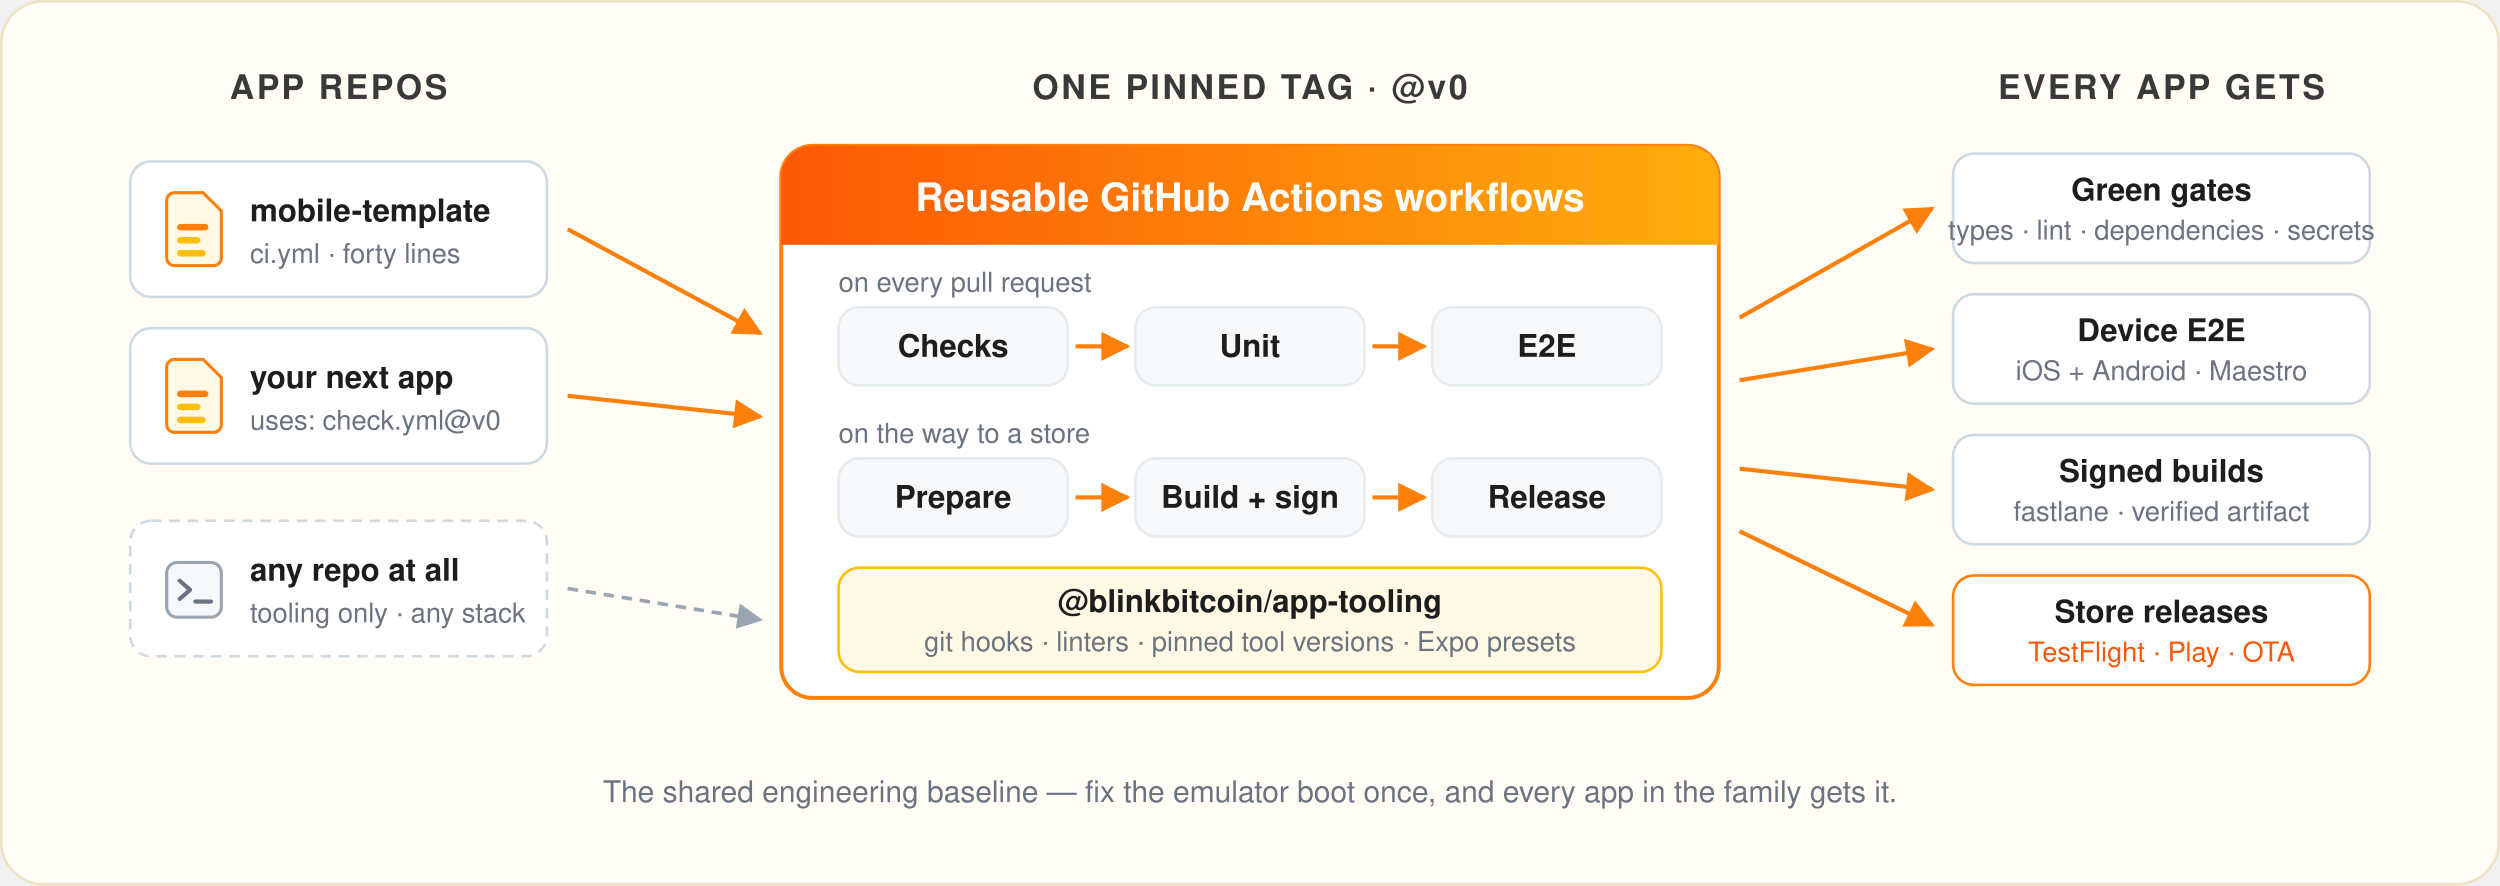
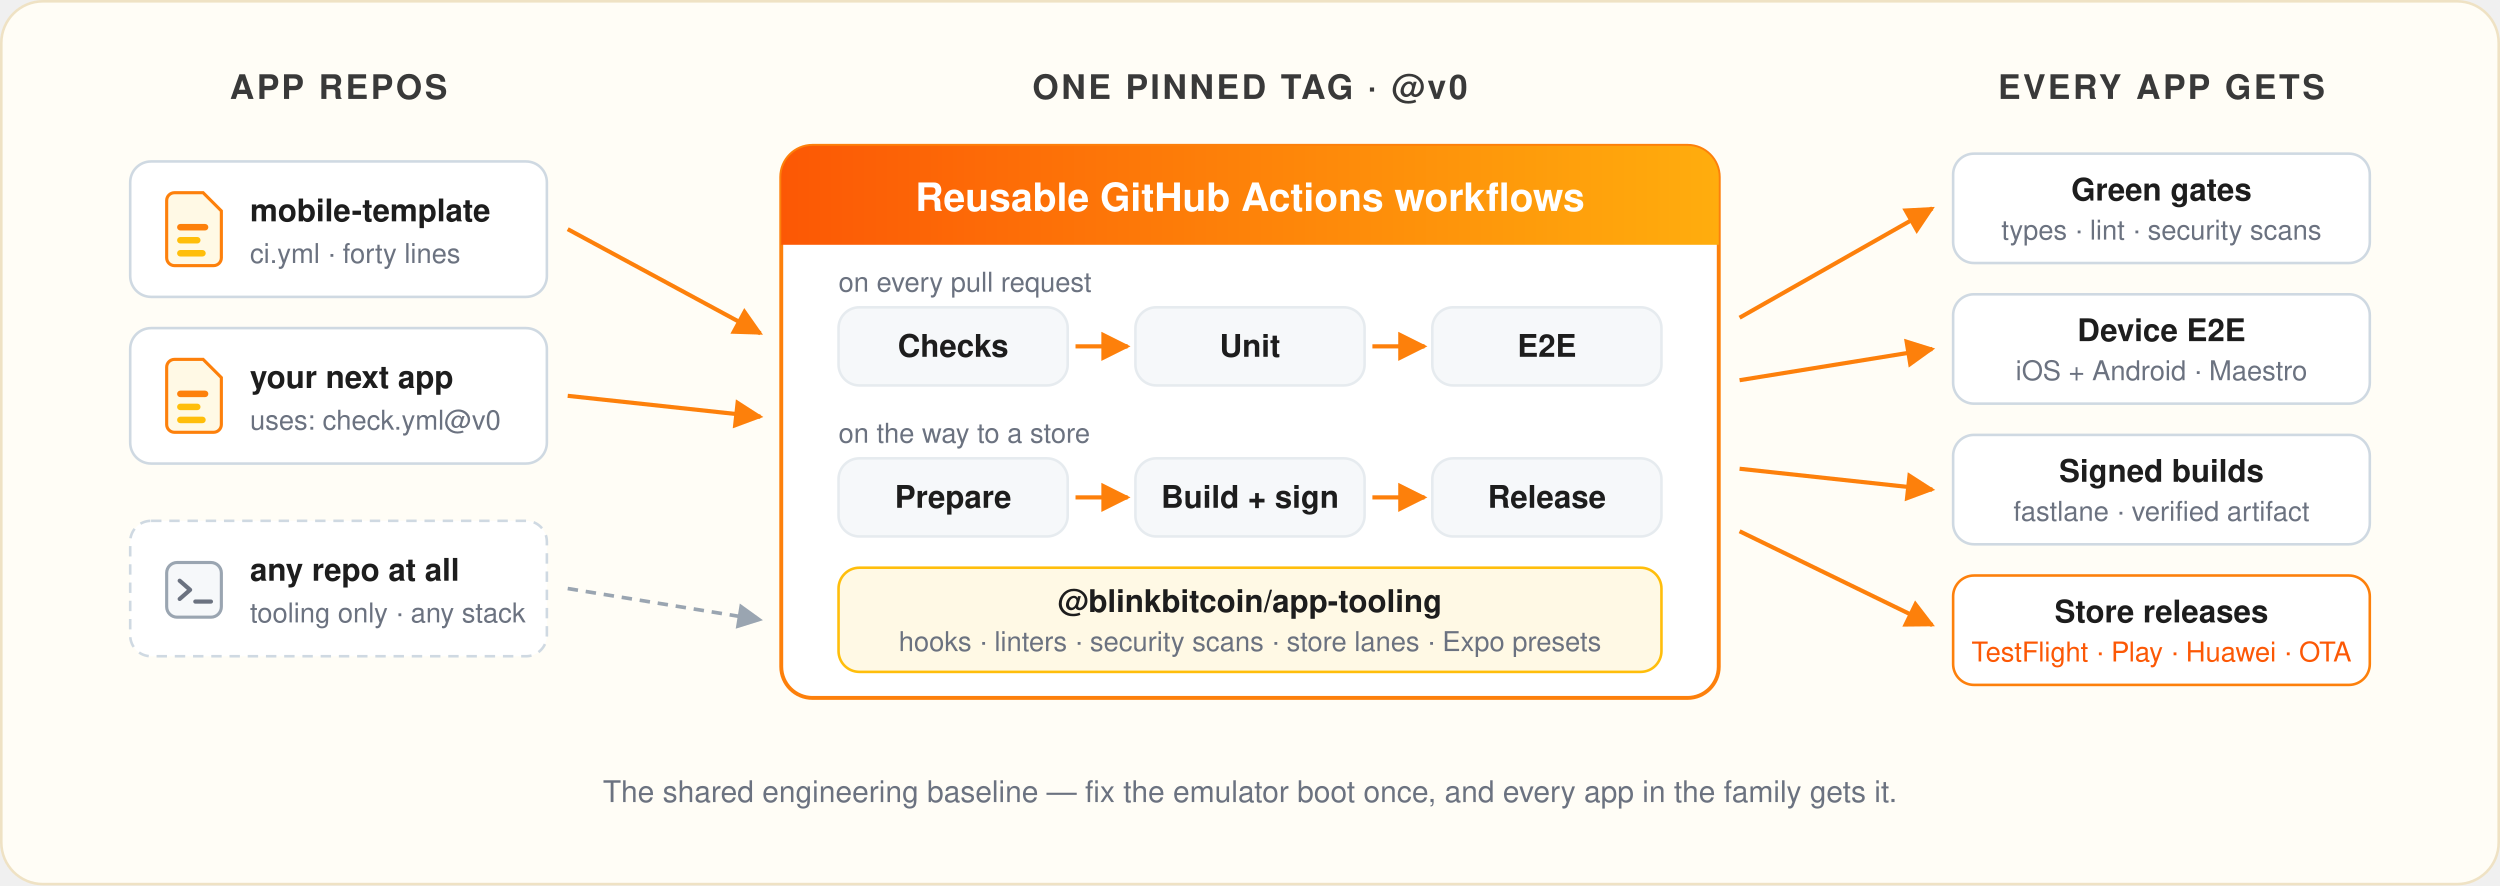
- <svg xmlns="http://www.w3.org/2000/svg" width="960" height="340" viewBox="0 0 960 340" font-family="-apple-system, BlinkMacSystemFont, 'Segoe UI', Helvetica, Arial, sans-serif" role="img" aria-label="shared-workflows: app repos carry a short ci.yml that calls the reusable GitHub Actions workflows here at the pinned tag v0 — Checks, Unit and E2E on every pull request; Prepare, Build and sign, and Release on the way to a store — while any repo can install the app-tooling npm package for hooks, linters and pinned tools, and an Expo app extends its presets. Every app gets green checks, device E2E, signed builds and store releases.">
+ <svg xmlns="http://www.w3.org/2000/svg" width="960" height="340" viewBox="0 0 960 340" font-family="-apple-system, BlinkMacSystemFont, 'Segoe UI', Helvetica, Arial, sans-serif" role="img" aria-label="shared-workflows: app repos carry a short ci.yml that calls the reusable GitHub Actions workflows here at the pinned tag v0 — Checks, Unit and E2E on every pull request; Prepare, Build and sign, and Release on the way to a store — while any repo can install the app-tooling npm package for hooks, linters, pinned tools, the security scanners and the store lanes, and an Expo app extends its presets. Every app gets green checks with security scanning, device E2E, signed builds and store releases to the App Store, Google Play and Huawei AppGallery, plus OTA updates.">
  <defs>
    <marker id="arrowOrange" viewBox="0 0 10 10" refX="9" refY="5" markerWidth="7" markerHeight="7" orient="auto-start-reverse">
      <path d="M0 0 L10 5 L0 10 z" fill="#fd800b" />
    </marker>
    <marker id="arrowGrey" viewBox="0 0 10 10" refX="9" refY="5" markerWidth="7" markerHeight="7" orient="auto-start-reverse">
      <path d="M0 0 L10 5 L0 10 z" fill="#9aa5b1" />
    </marker>
    <linearGradient id="blinkRamp" x1="0" y1="0" x2="1" y2="0">
      <stop offset="0" stop-color="#fc5805" />
      <stop offset="1" stop-color="#ffad0d" />
    </linearGradient>
  </defs>
  <rect x="0.5" y="0.5" width="959" height="339" rx="16" fill="#fffdf6" stroke="#efe2c4" />
  <text x="130" y="38" text-anchor="middle" font-size="13" font-weight="700" fill="#393939" letter-spacing="1">APP REPOS</text>
  <text x="480" y="38" text-anchor="middle" font-size="13" font-weight="700" fill="#393939" letter-spacing="1">ONE PINNED TAG · @v0</text>
  <text x="830" y="38" text-anchor="middle" font-size="13" font-weight="700" fill="#393939" letter-spacing="1">EVERY APP GETS</text>
  <g>
    <rect x="50" y="62" width="160" height="52" rx="8" fill="#ffffff" stroke="#cfd9e2" />
    <g transform="translate(64 74)">
      <path d="M0 3 a3 3 0 0 1 3 -3 h11 l7 7 v18 a3 3 0 0 1 -3 3 h-15 a3 3 0 0 1 -3 -3 z" fill="#fff9e5" stroke="#fd800b" stroke-width="1.2" />
      <rect x="4" y="12" width="12" height="2.5" rx="1.25" fill="#fd800b" />
      <rect x="4" y="17" width="9" height="2.5" rx="1.25" fill="#ffbe0b" />
      <rect x="4" y="22" width="11" height="2.5" rx="1.25" fill="#ffbe0b" />
    </g>
    <text x="96" y="85" font-size="12" font-weight="600" fill="#1d1d1d">mobile-template</text>
    <text x="96" y="101" font-size="10.5" fill="#6b7280">ci.yml · forty lines</text>
    <rect x="50" y="126" width="160" height="52" rx="8" fill="#ffffff" stroke="#cfd9e2" />
    <g transform="translate(64 138)">
      <path d="M0 3 a3 3 0 0 1 3 -3 h11 l7 7 v18 a3 3 0 0 1 -3 3 h-15 a3 3 0 0 1 -3 -3 z" fill="#fff9e5" stroke="#fd800b" stroke-width="1.2" />
      <rect x="4" y="12" width="12" height="2.5" rx="1.25" fill="#fd800b" />
      <rect x="4" y="17" width="9" height="2.5" rx="1.25" fill="#ffbe0b" />
      <rect x="4" y="22" width="11" height="2.5" rx="1.25" fill="#ffbe0b" />
    </g>
    <text x="96" y="149" font-size="12" font-weight="600" fill="#1d1d1d">your next app</text>
    <text x="96" y="165" font-size="10.5" fill="#6b7280">uses: check.yml@v0</text>
    <rect x="50" y="200" width="160" height="52" rx="8" fill="#ffffff" stroke="#cfd9e2" stroke-dasharray="4 3" />
    <g transform="translate(64 212)">
      <rect x="0" y="4" width="21" height="21" rx="4" fill="#f6f8fa" stroke="#9aa5b1" stroke-width="1.2" />
      <path d="M5 11 l4 3.5 l-4 3.5 M11 19 h6" fill="none" stroke="#6b7280" stroke-width="1.6" stroke-linecap="round" stroke-linejoin="round" />
    </g>
    <text x="96" y="223" font-size="12" font-weight="600" fill="#1d1d1d">any repo at all</text>
    <text x="96" y="239" font-size="10.5" fill="#6b7280">tooling only · any stack</text>
  </g>
  <line x1="218" y1="88" x2="292" y2="128" stroke="#fd800b" stroke-width="1.6" marker-end="url(#arrowOrange)" />
  <line x1="218" y1="152" x2="292" y2="160" stroke="#fd800b" stroke-width="1.6" marker-end="url(#arrowOrange)" />
  <line x1="218" y1="226" x2="292" y2="238" stroke="#9aa5b1" stroke-width="1.4" stroke-dasharray="4 3" marker-end="url(#arrowGrey)" />
  <g>
    <rect x="300" y="56" width="360" height="212" rx="12" fill="#ffffff" stroke="#fd800b" stroke-width="1.5" />
    <path d="M300 68 a12 12 0 0 1 12 -12 h336 a12 12 0 0 1 12 12 v26 h-360 z" fill="url(#blinkRamp)" />
    <text x="480" y="81" text-anchor="middle" font-size="15" font-weight="700" fill="#ffffff">Reusable GitHub Actions workflows</text>
    <text x="322" y="112" font-size="10.5" fill="#6b7280">on every pull request</text>
    <rect x="322" y="118" width="88" height="30" rx="8" fill="#f6f8fa" stroke="#e6ebef" />
    <text x="366" y="137" text-anchor="middle" font-size="12" font-weight="600" fill="#1d1d1d">Checks</text>
    <line x1="413" y1="133" x2="433" y2="133" stroke="#fd800b" stroke-width="1.6" marker-end="url(#arrowOrange)" />
    <rect x="436" y="118" width="88" height="30" rx="8" fill="#f6f8fa" stroke="#e6ebef" />
    <text x="480" y="137" text-anchor="middle" font-size="12" font-weight="600" fill="#1d1d1d">Unit</text>
    <line x1="527" y1="133" x2="547" y2="133" stroke="#fd800b" stroke-width="1.6" marker-end="url(#arrowOrange)" />
    <rect x="550" y="118" width="88" height="30" rx="8" fill="#f6f8fa" stroke="#e6ebef" />
    <text x="594" y="137" text-anchor="middle" font-size="12" font-weight="600" fill="#1d1d1d">E2E</text>
    <text x="322" y="170" font-size="10.5" fill="#6b7280">on the way to a store</text>
    <rect x="322" y="176" width="88" height="30" rx="8" fill="#f6f8fa" stroke="#e6ebef" />
    <text x="366" y="195" text-anchor="middle" font-size="12" font-weight="600" fill="#1d1d1d">Prepare</text>
    <line x1="413" y1="191" x2="433" y2="191" stroke="#fd800b" stroke-width="1.6" marker-end="url(#arrowOrange)" />
    <rect x="436" y="176" width="88" height="30" rx="8" fill="#f6f8fa" stroke="#e6ebef" />
    <text x="480" y="195" text-anchor="middle" font-size="12" font-weight="600" fill="#1d1d1d">Build + sign</text>
    <line x1="527" y1="191" x2="547" y2="191" stroke="#fd800b" stroke-width="1.6" marker-end="url(#arrowOrange)" />
    <rect x="550" y="176" width="88" height="30" rx="8" fill="#f6f8fa" stroke="#e6ebef" />
    <text x="594" y="195" text-anchor="middle" font-size="12" font-weight="600" fill="#1d1d1d">Release</text>
    <rect x="322" y="218" width="316" height="40" rx="8" fill="#fff9e5" stroke="#ffbe0b" />
    <text x="480" y="235" text-anchor="middle" font-size="12" font-weight="600" fill="#1d1d1d">@blinkbitcoin/app-tooling</text>
-     <text x="480" y="250" text-anchor="middle" font-size="10.5" fill="#6b7280">git hooks · linters · pinned tool versions · Expo presets</text>
+     <text x="480" y="250" text-anchor="middle" font-size="10.5" fill="#6b7280">hooks · linters · security scans · store lanes · Expo presets</text>
  </g>
  <line x1="668" y1="122" x2="742" y2="80" stroke="#fd800b" stroke-width="1.6" marker-end="url(#arrowOrange)" />
  <line x1="668" y1="146" x2="742" y2="134" stroke="#fd800b" stroke-width="1.6" marker-end="url(#arrowOrange)" />
  <line x1="668" y1="180" x2="742" y2="188" stroke="#fd800b" stroke-width="1.6" marker-end="url(#arrowOrange)" />
  <line x1="668" y1="204" x2="742" y2="240" stroke="#fd800b" stroke-width="1.6" marker-end="url(#arrowOrange)" />
  <g>
    <rect x="750" y="59" width="160" height="42" rx="8" fill="#ffffff" stroke="#cfd9e2" />
    <text x="830" y="77" text-anchor="middle" font-size="12" font-weight="600" fill="#1d1d1d">Green gates</text>
-     <text x="830" y="92" text-anchor="middle" font-size="10.5" fill="#6b7280">types · lint · dependencies · secrets</text>
+     <text x="830" y="92" text-anchor="middle" font-size="10.5" fill="#6b7280">types · lint · security scans</text>
    <rect x="750" y="113" width="160" height="42" rx="8" fill="#ffffff" stroke="#cfd9e2" />
    <text x="830" y="131" text-anchor="middle" font-size="12" font-weight="600" fill="#1d1d1d">Device E2E</text>
    <text x="830" y="146" text-anchor="middle" font-size="10.5" fill="#6b7280">iOS + Android · Maestro</text>
    <rect x="750" y="167" width="160" height="42" rx="8" fill="#ffffff" stroke="#cfd9e2" />
    <text x="830" y="185" text-anchor="middle" font-size="12" font-weight="600" fill="#1d1d1d">Signed builds</text>
    <text x="830" y="200" text-anchor="middle" font-size="10.5" fill="#6b7280">fastlane · verified artifact</text>
    <rect x="750" y="221" width="160" height="42" rx="8" fill="#ffffff" stroke="#fd800b" />
    <text x="830" y="239" text-anchor="middle" font-size="12" font-weight="600" fill="#1d1d1d">Store releases</text>
-     <text x="830" y="254" text-anchor="middle" font-size="10.5" fill="#fc5805">TestFlight · Play · OTA</text>
+     <text x="830" y="254" text-anchor="middle" font-size="10.5" fill="#fc5805">TestFlight · Play · Huawei · OTA</text>
  </g>
  <text x="480" y="308" text-anchor="middle" font-size="11.5" fill="#6b7280">The shared engineering baseline — fix the emulator boot once, and every app in the family gets it.</text>
</svg>
